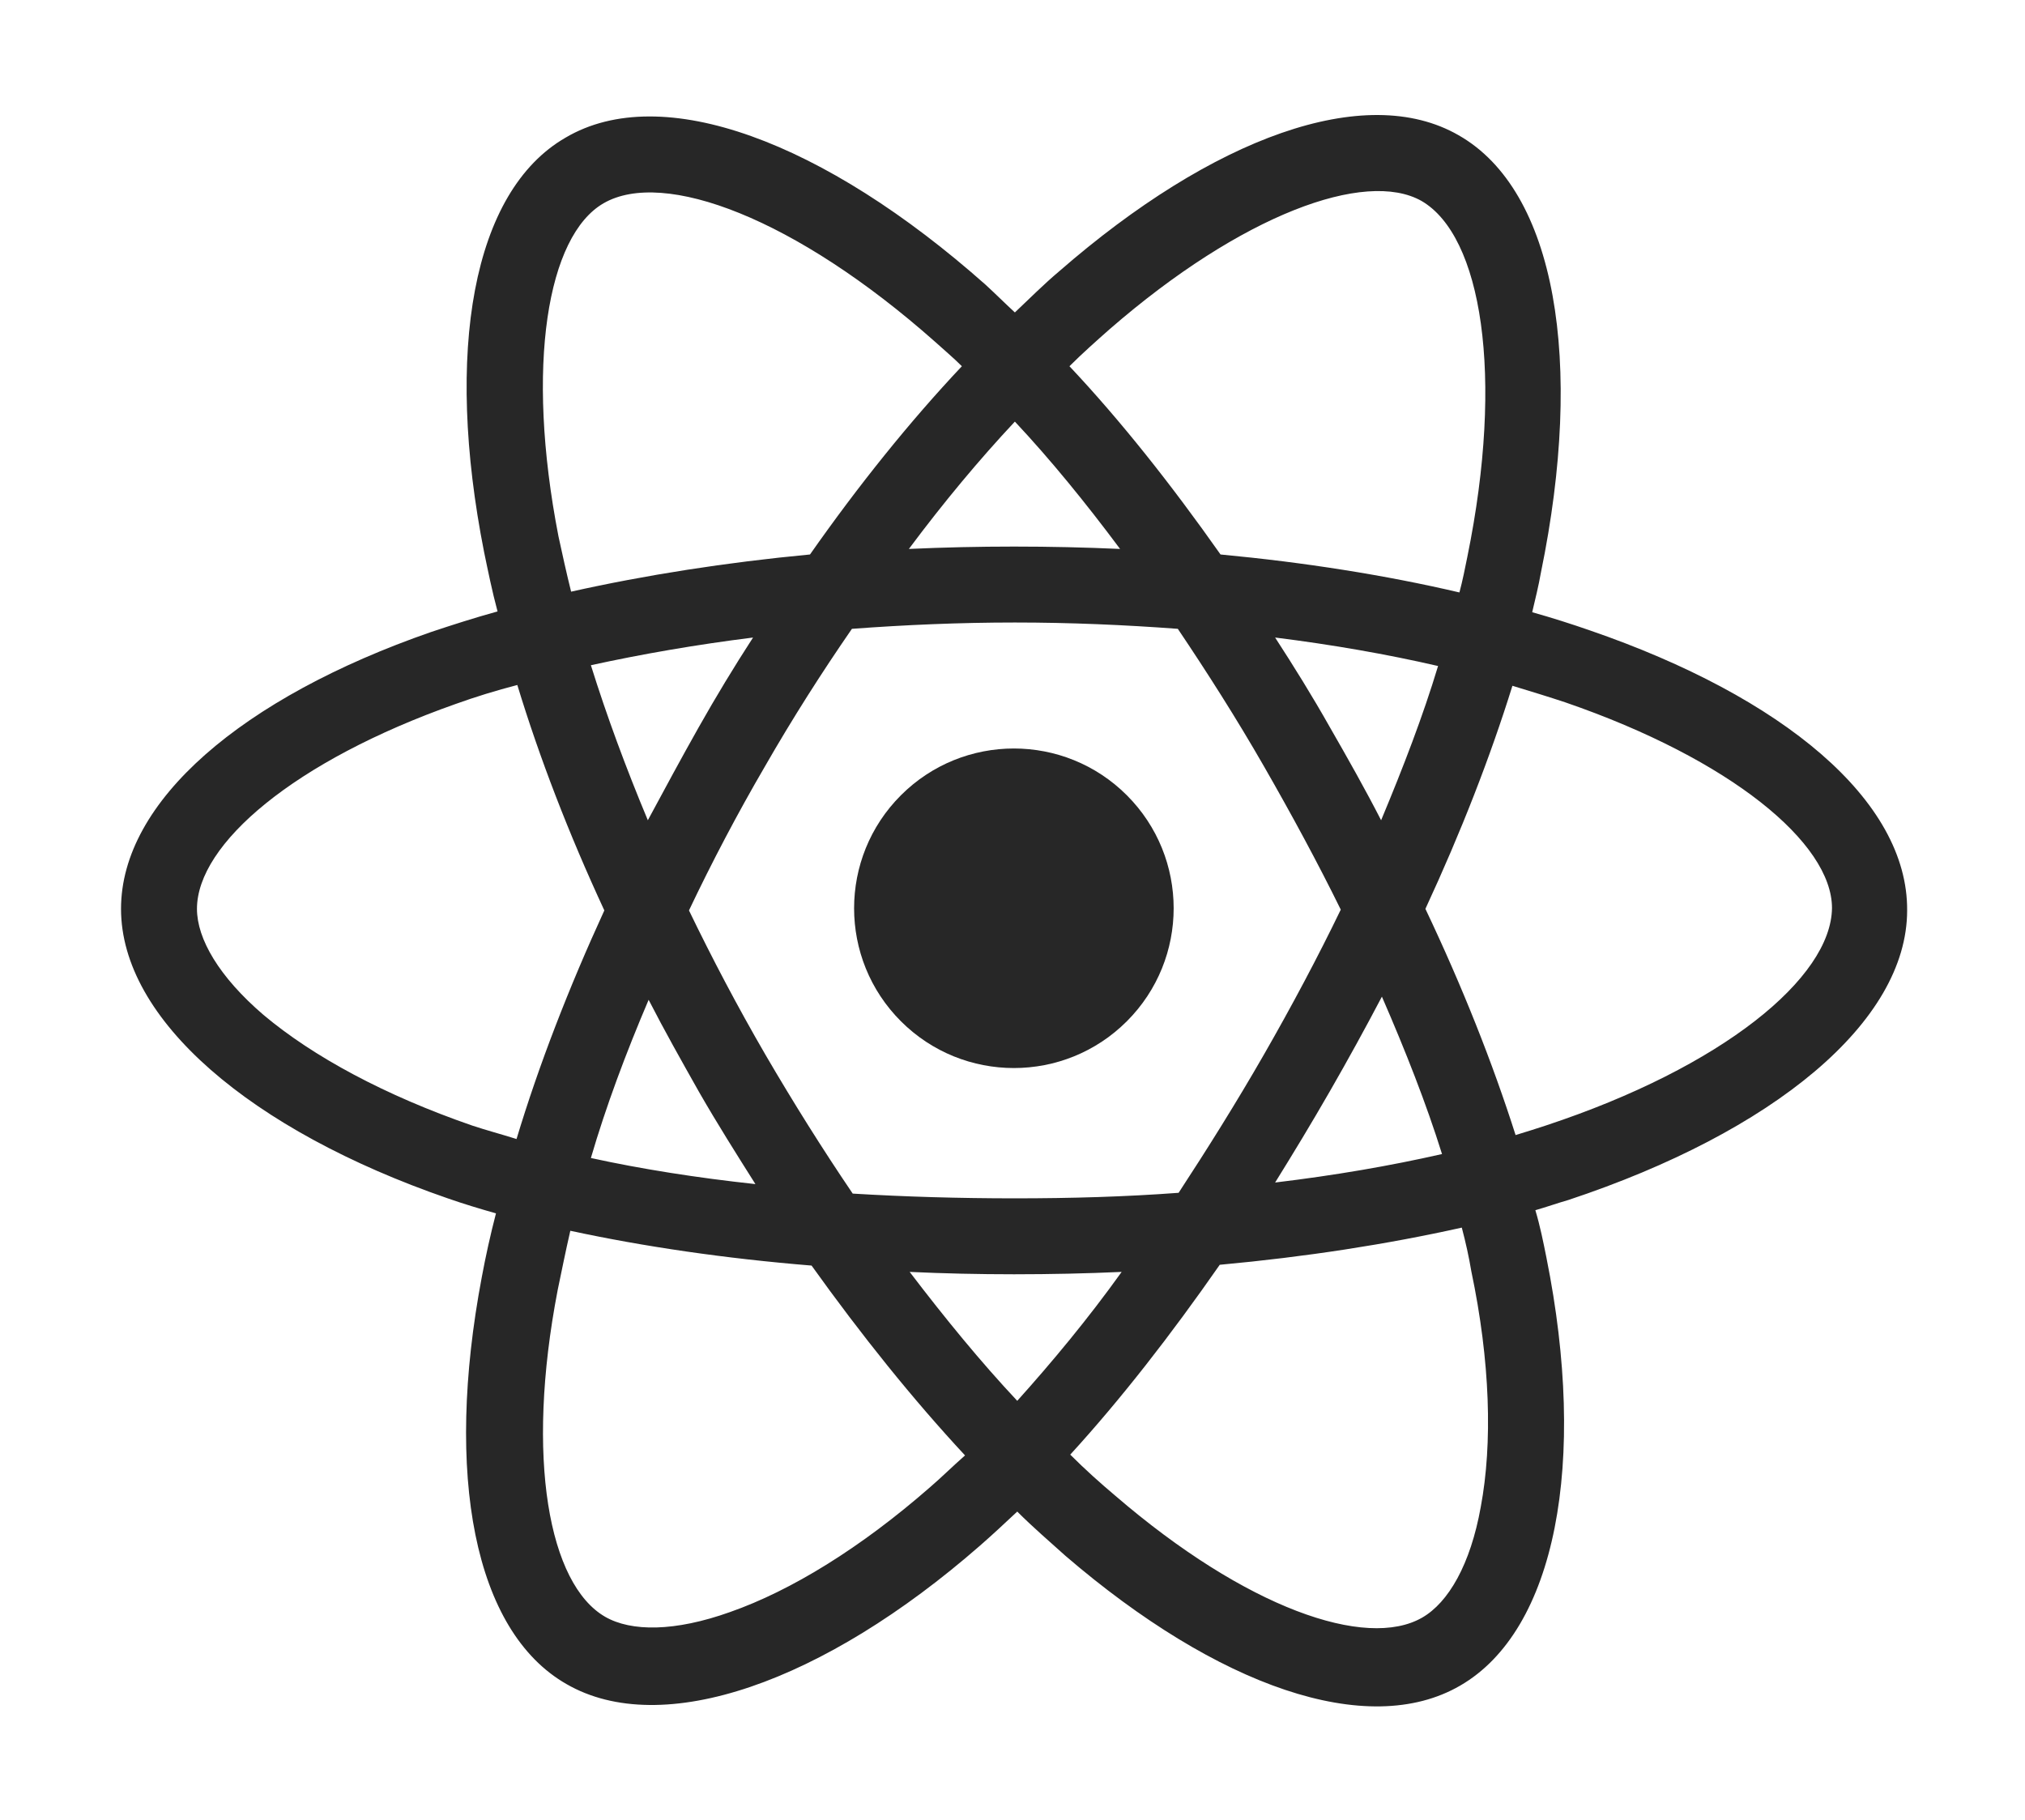
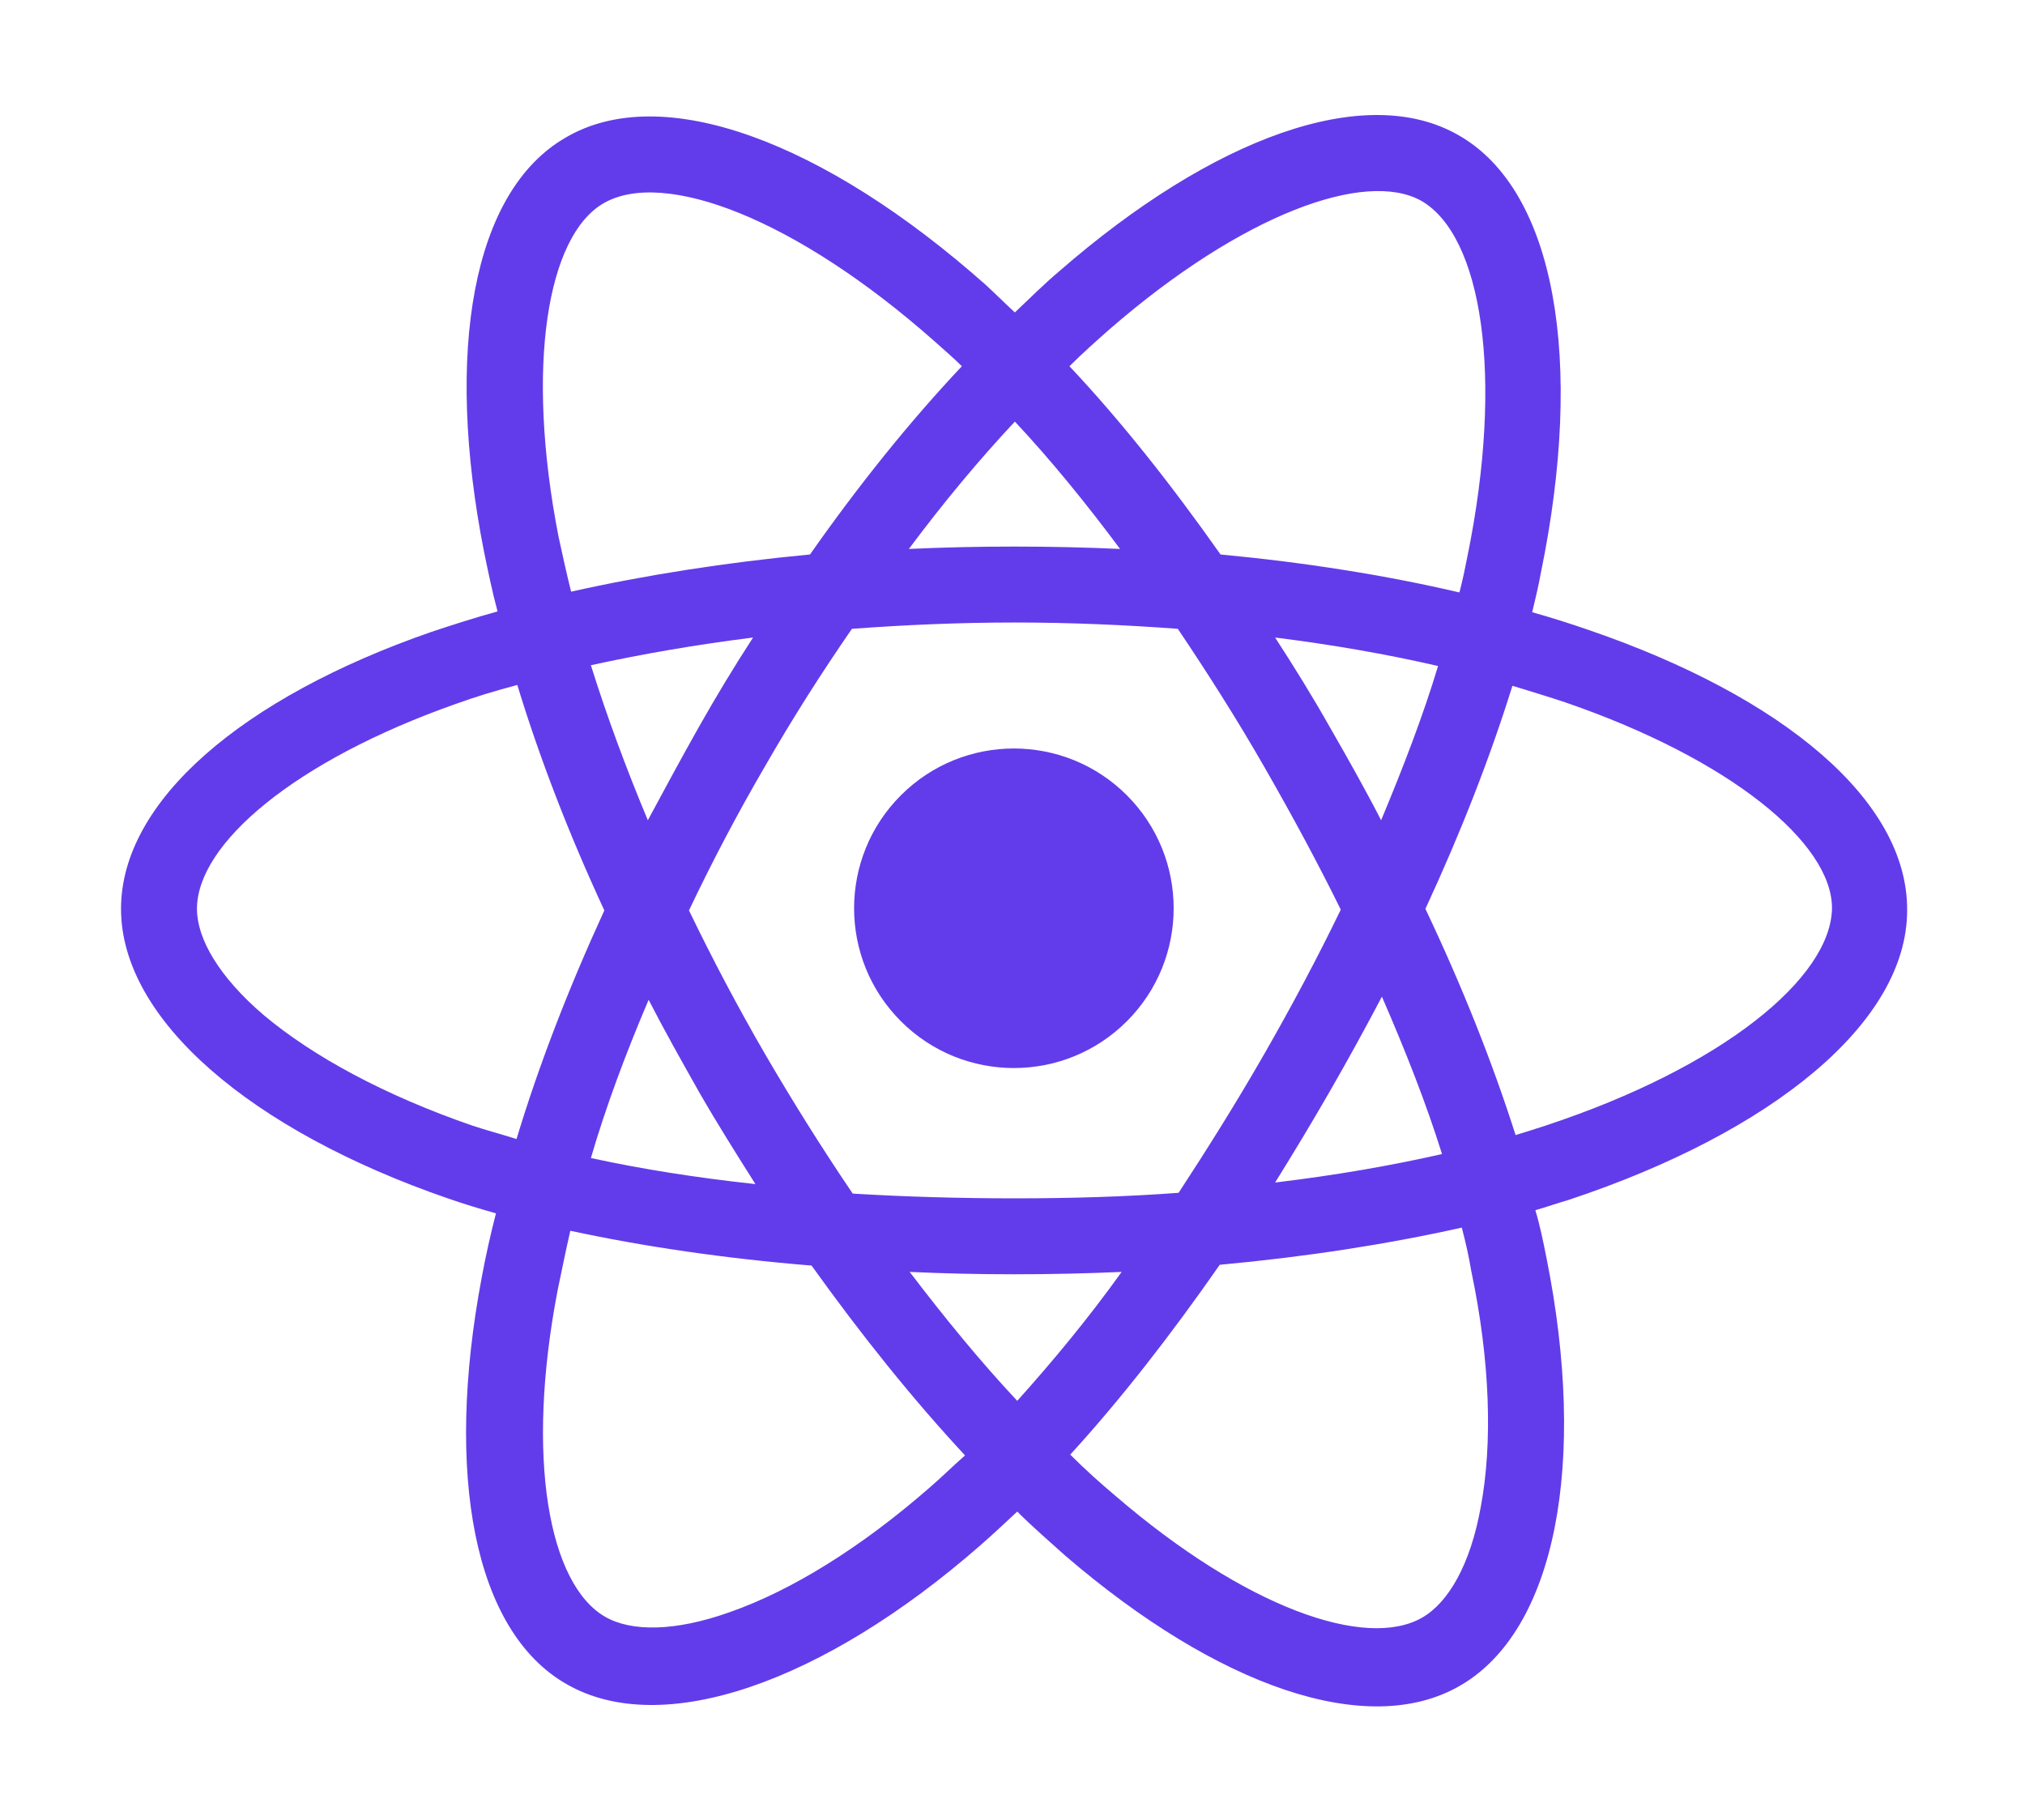
<svg xmlns="http://www.w3.org/2000/svg" version="1.1" id="Camada_1" x="0px" y="0px" viewBox="0 0 256 230" style="enable-background:new 0 0 256 230;" xml:space="preserve">
  <style type="text/css">
- 	.st0{fill:#272727;}
+ 	.st0{fill:#623cea;}
</style>
  <g>
    <path class="st0" d="M201,79.7c-2.3-0.8-4.8-1.6-7.3-2.3c0.4-1.7,0.8-3.3,1.1-5c5.5-26.7,1.9-48.3-10.4-55.3   c-11.8-6.8-31.1,0.3-50.5,17.2c-1.9,1.6-3.7,3.4-5.6,5.2c-1.3-1.2-2.5-2.4-3.7-3.5c-20.4-18.1-40.9-25.8-53.1-18.6   c-11.8,6.8-15.3,27.1-10.3,52.4c0.5,2.4,1,4.9,1.7,7.5c-2.9,0.8-5.7,1.7-8.4,2.6c-23.9,8.3-39.2,21.4-39.2,35   c0,14,16.4,28,41.3,36.6c2,0.7,4,1.3,6.1,1.9c-0.7,2.7-1.3,5.4-1.8,8.1c-4.7,24.9-1,44.7,10.7,51.4c12.1,7,32.5-0.2,52.3-17.5   c1.6-1.4,3.1-2.8,4.7-4.3c2,2,4.1,3.8,6.1,5.6c19.2,16.5,38.2,23.2,49.9,16.4c12.1-7,16.1-28.2,10.9-54.1c-0.4-2-0.8-4-1.4-6   c1.4-0.4,2.8-0.9,4.2-1.3c25.9-8.6,42.8-22.5,42.8-36.6C241.2,101.2,225.4,88.1,201,79.7z M140.3,41.6   c16.7-14.5,32.3-20.2,39.4-16.2c7.6,4.4,10.5,22,5.8,45c-0.3,1.5-0.6,3-1,4.5c-9.4-2.2-19.6-3.8-30.2-4.8   c-6.2-8.8-12.6-16.9-19.1-23.8C136.8,44.7,138.6,43.1,140.3,41.6z M87.1,115.1c2.9-6.1,6.1-12.2,9.6-18.2l0,0   c3.5-6.1,7.2-11.9,11-17.4c6.7-0.5,13.6-0.8,20.6-0.8h0c7,0,13.9,0.3,20.6,0.8c3.7,5.5,7.4,11.3,10.9,17.4   c3.5,6.1,6.8,12.2,9.7,18.1c-2.9,6-6.2,12.2-9.7,18.3c-3.5,6.1-7.2,12-10.8,17.5c-6.7,0.5-13.6,0.7-20.7,0.7   c-7,0-13.9-0.2-20.5-0.6c-3.8-5.6-7.5-11.5-11-17.5h0C93.2,127.2,90,121.1,87.1,115.1z M82,126.4c2,3.9,4.2,7.8,6.4,11.7h0   c2.3,4,4.7,7.8,7.1,11.6c-7.4-0.8-14.4-1.9-20.8-3.3C76.6,139.9,79.1,133.2,82,126.4z M81.9,103.7c-2.8-6.7-5.2-13.2-7.2-19.6   c6.4-1.4,13.3-2.6,20.5-3.5c-2.4,3.7-4.7,7.5-6.9,11.4v0C86.1,95.9,84,99.8,81.9,103.7z M168.1,138c2.3-4,4.5-8,6.6-12   c3,6.9,5.6,13.5,7.6,19.9c-6.6,1.5-13.6,2.7-21.1,3.6C163.5,145.8,165.8,142,168.1,138z M174.6,103.7c-2-3.9-4.2-7.8-6.5-11.8   c-2.2-3.9-4.5-7.6-6.9-11.3c7.2,0.9,14.1,2.1,20.6,3.6C179.9,90.5,177.4,97,174.6,103.7z M128.3,53.3c4.5,4.8,8.9,10.2,13.3,16.1   c-4.4-0.2-8.9-0.3-13.4-0.3c-4.5,0-8.9,0.1-13.3,0.3C119.3,63.5,123.8,58.1,128.3,53.3z M76.3,25.7c7.6-4.4,24.3,1.9,41.9,17.5   c1.1,1,2.3,2,3.4,3.1c-6.6,7-13.1,15.1-19.2,23.8c-10.6,1-20.8,2.6-30.2,4.7c-0.6-2.4-1.1-4.7-1.6-7C66.4,46.2,69.2,29.8,76.3,25.7   z M65.3,144c-1.9-0.6-3.8-1.1-5.6-1.7c-11-3.8-20.1-8.7-26.4-14c-5.6-4.8-8.4-9.6-8.4-13.4c0-8.2,12.3-18.7,32.7-25.9   c2.5-0.9,5.1-1.7,7.8-2.4c2.8,9.2,6.5,18.8,11,28.5C71.9,124.9,68.1,134.7,65.3,144z M117.6,188c-8.8,7.7-17.6,13.1-25.3,15.8   c-7,2.5-12.5,2.5-15.8,0.6c-7.1-4.1-10.1-20-6-41.3c0.5-2.4,1-4.9,1.6-7.5c9.3,2,19.5,3.5,30.5,4.4c6.3,8.8,12.8,16.9,19.4,24   C120.4,185.4,119,186.8,117.6,188z M128.6,177.1c-4.6-4.9-9.1-10.4-13.6-16.3c4.3,0.2,8.7,0.3,13.2,0.3c4.6,0,9.2-0.1,13.6-0.3   C137.5,166.8,133,172.2,128.6,177.1z M187.2,190.5c-1.3,7.3-4.1,12.1-7.4,14c-7.1,4.1-22.3-1.2-38.8-15.4c-1.9-1.6-3.8-3.3-5.7-5.2   c6.4-7,12.7-15.1,18.9-24c10.9-1,21.2-2.6,30.6-4.7c0.5,1.9,0.9,3.7,1.2,5.5C188.4,172.1,188.7,182.5,187.2,190.5z M195.4,142.3   c-1.2,0.4-2.5,0.8-3.8,1.2c-2.9-9.1-6.7-18.7-11.4-28.6c4.5-9.7,8.2-19.2,11-28.2c2.3,0.7,4.6,1.4,6.7,2.1   c20.9,7.2,33.7,17.8,33.7,26C231.5,123.6,217.8,134.9,195.4,142.3z" />
    <ellipse transform="matrix(0.7071 -0.7071 0.7071 0.7071 -43.6508 124.3027)" class="st0" cx="128.2" cy="114.8" rx="20.2" ry="20.2" />
  </g>
</svg>
